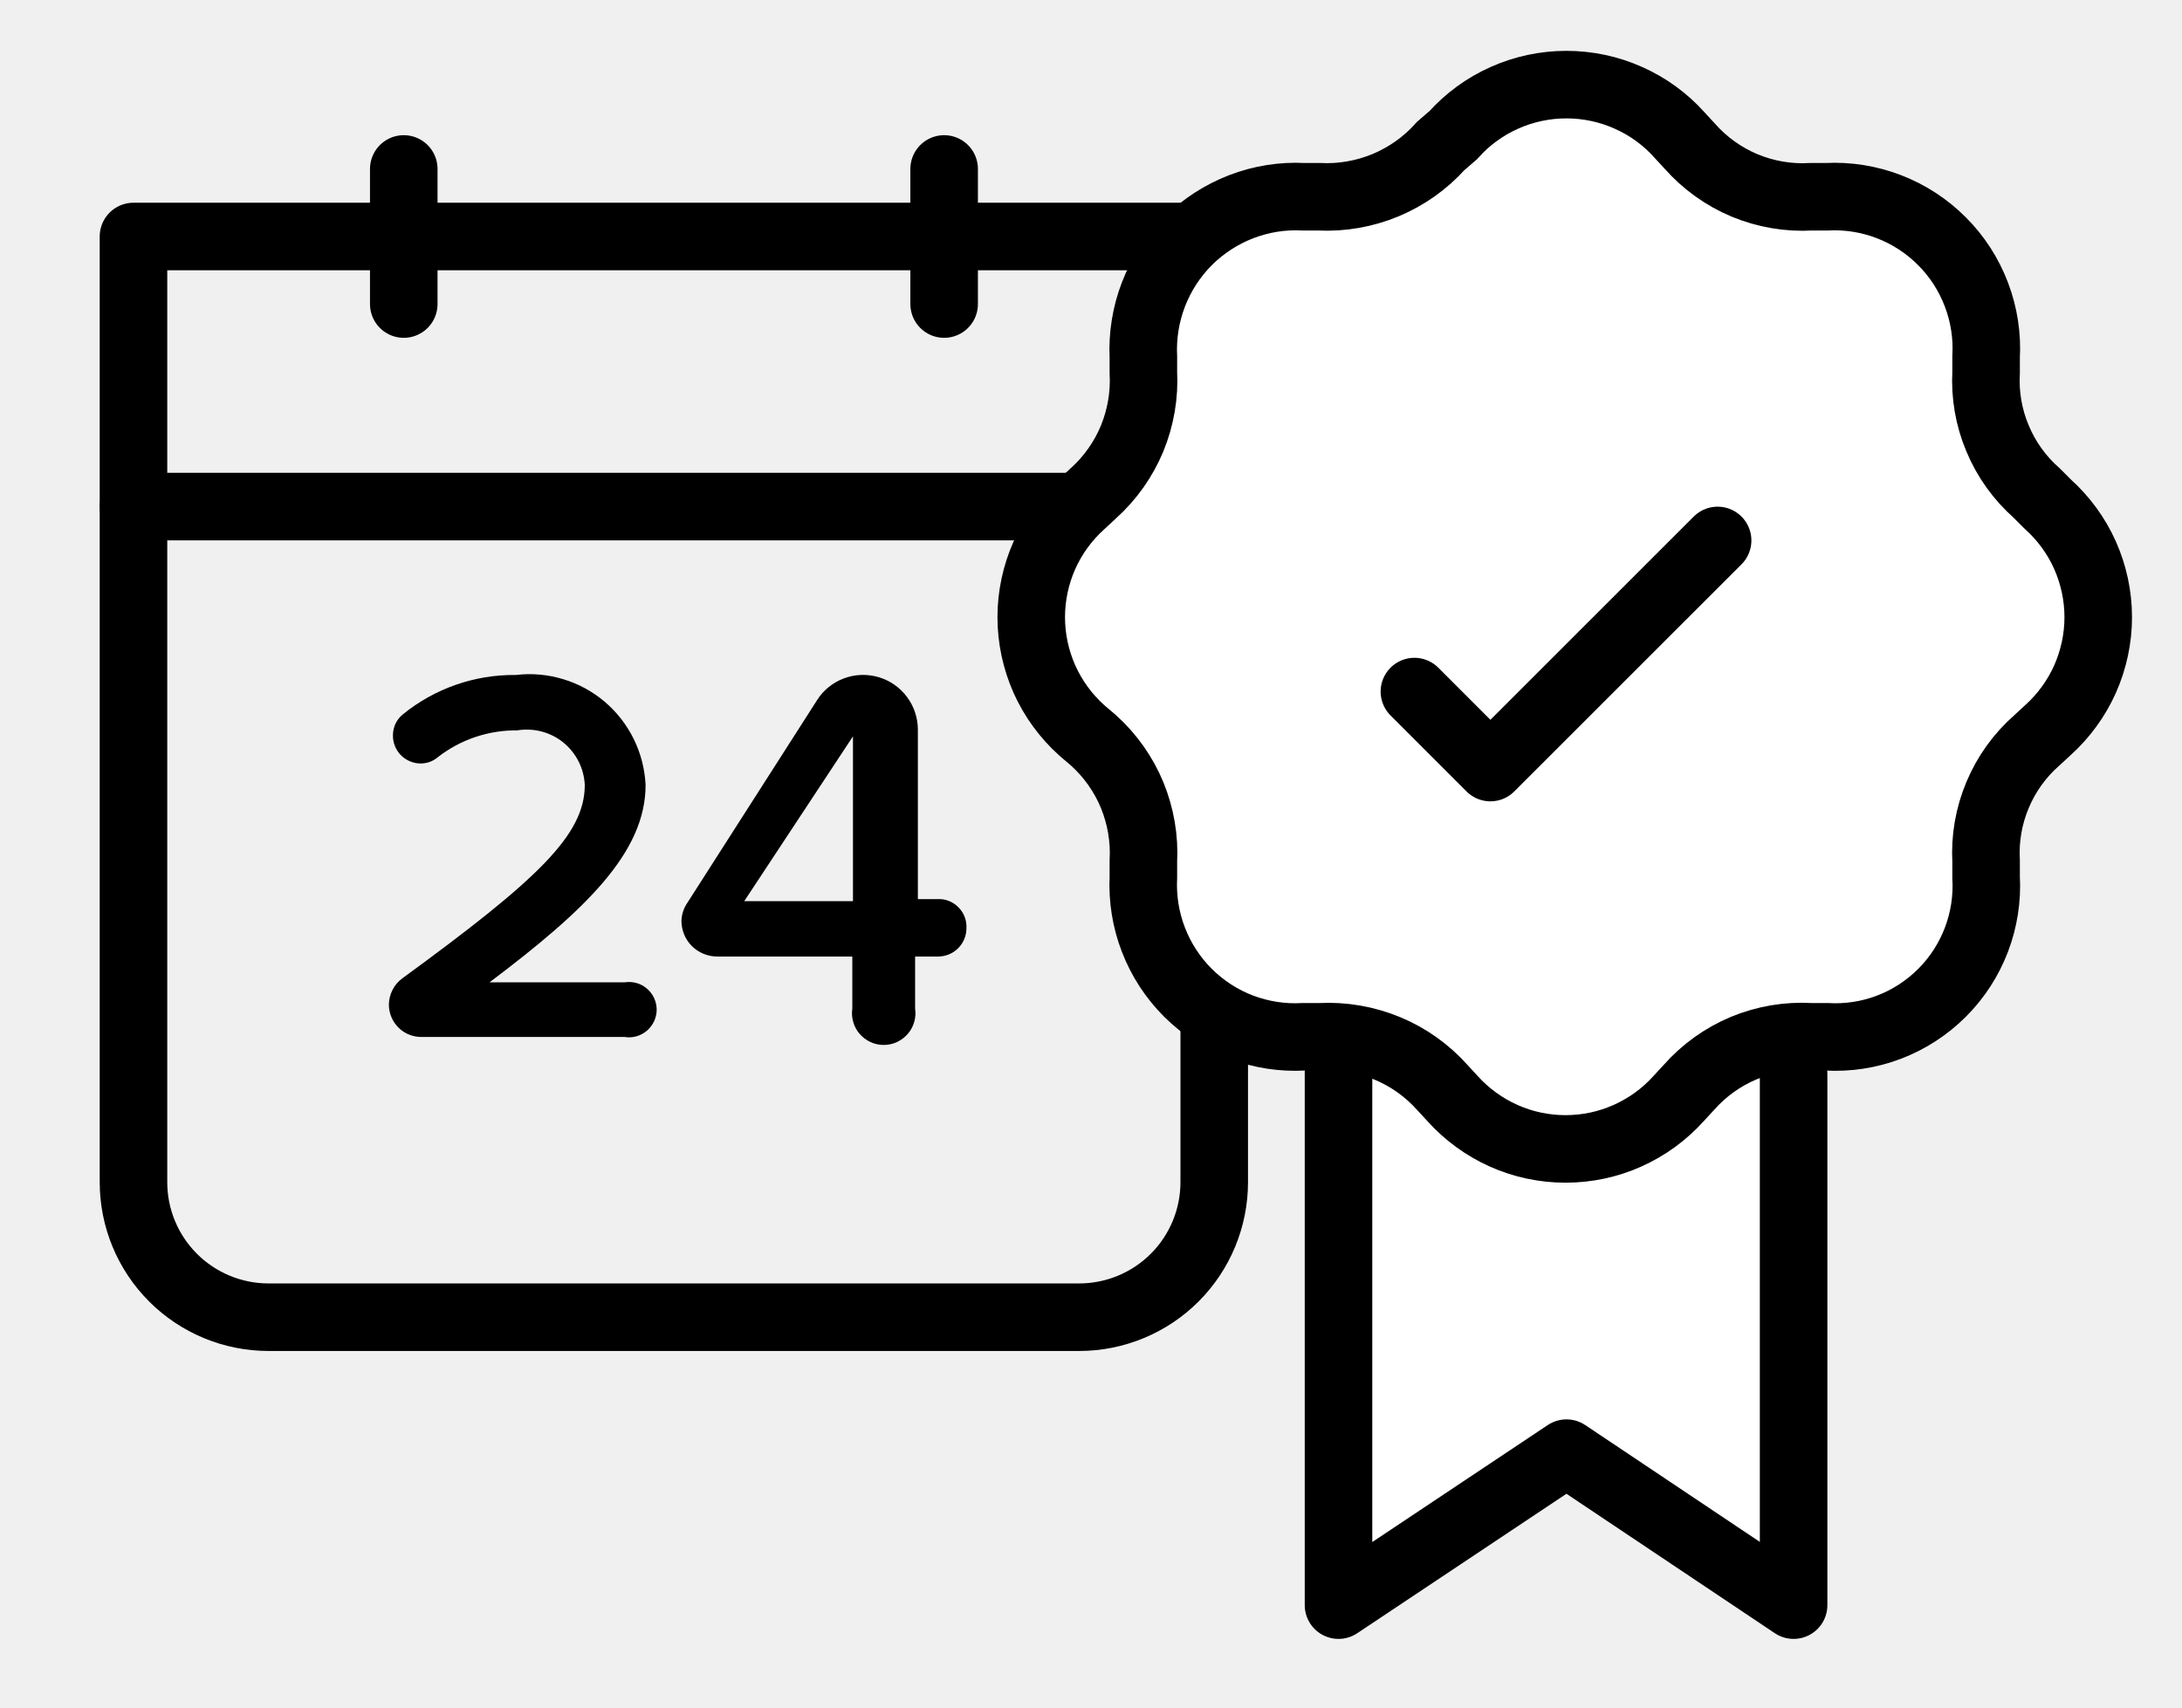
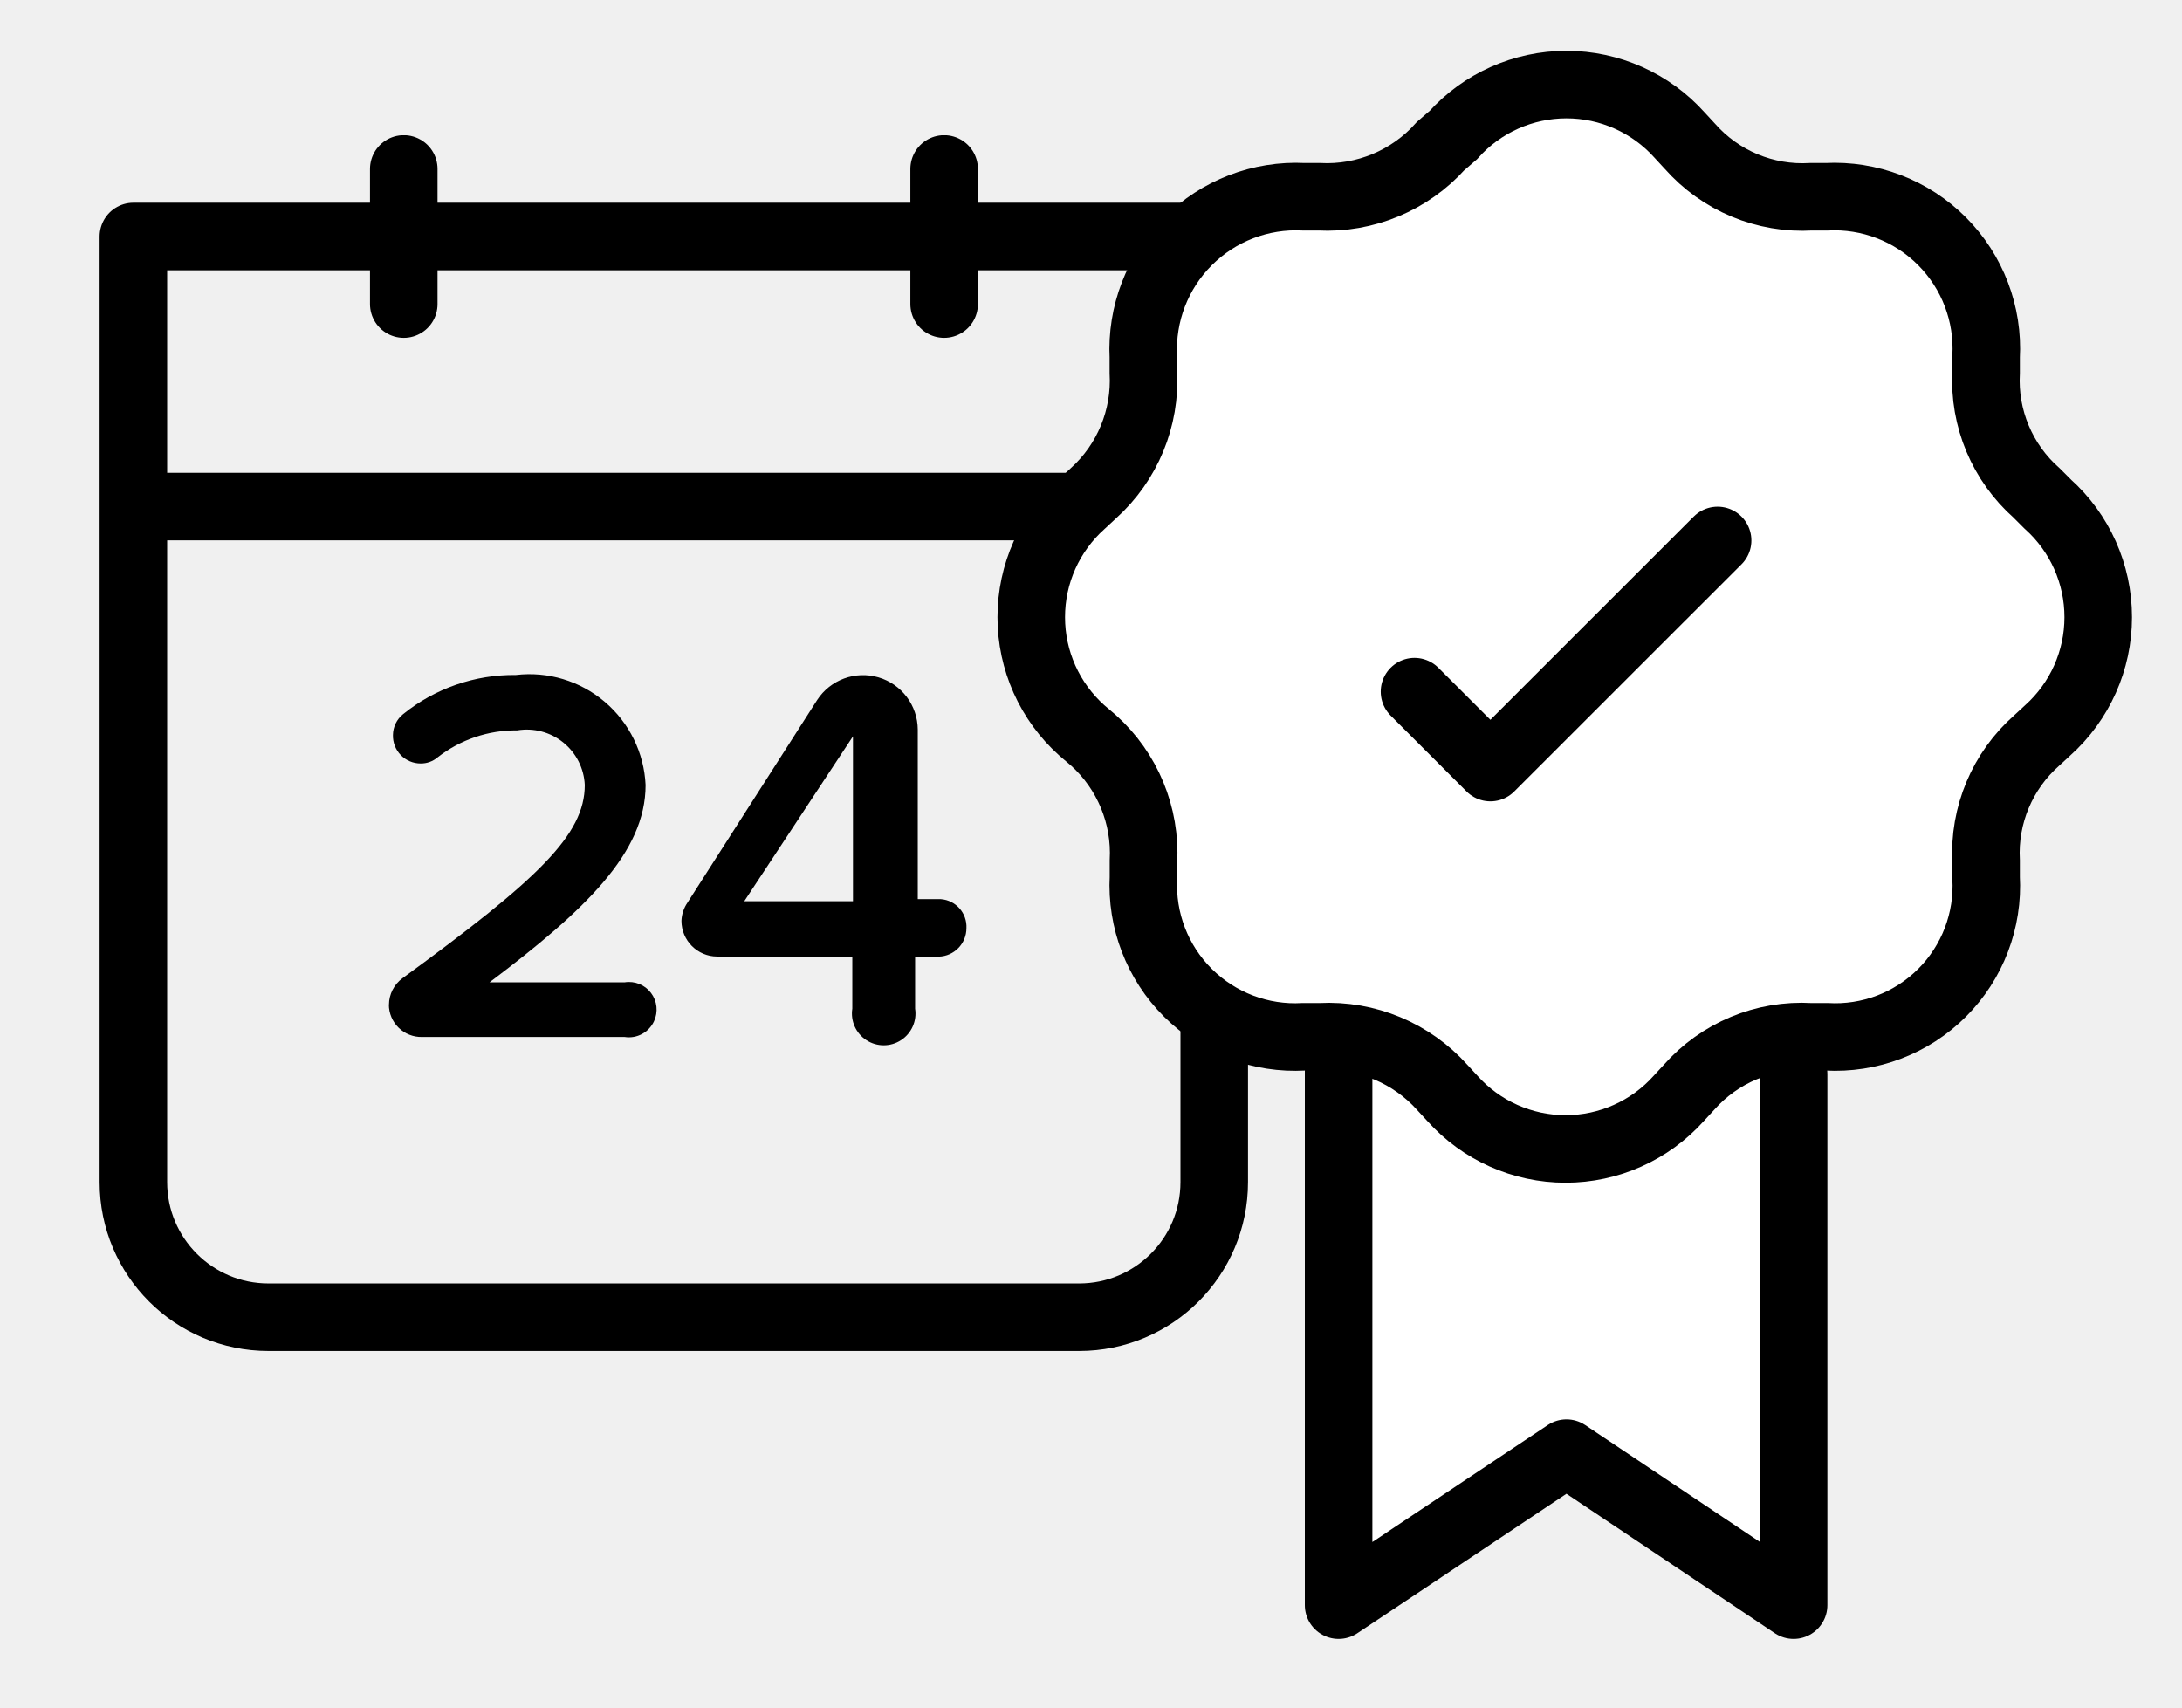
- <svg xmlns="http://www.w3.org/2000/svg" width="23" height="18" viewBox="0 0 23 18" fill="none">
+ <svg xmlns="http://www.w3.org/2000/svg" width="23" height="18" fill="none">
  <g clip-path="url(#clip0_1807_847)">
-     <path d="M1.407 5.34H12.799" stroke="black" stroke-width="0.712" stroke-linecap="round" stroke-linejoin="round" />
-     <path d="M1.407 2.493H12.799V12.461C12.799 12.839 12.649 13.201 12.382 13.468C12.115 13.735 11.752 13.885 11.375 13.885H2.831C2.453 13.885 2.091 13.735 1.824 13.468C1.557 13.201 1.407 12.839 1.407 12.461V2.493Z" stroke="black" stroke-width="0.712" stroke-linecap="round" stroke-linejoin="round" />
-     <path d="M9.952 1.781V3.205" stroke="black" stroke-width="0.712" stroke-linecap="round" stroke-linejoin="round" />
-     <path d="M4.256 1.781V3.205" stroke="black" stroke-width="0.712" stroke-linecap="round" stroke-linejoin="round" />
-     <path d="M4.099 10.589C4.1 10.535 4.113 10.482 4.138 10.434C4.162 10.386 4.198 10.344 4.242 10.312C5.666 9.272 6.164 8.802 6.164 8.275C6.16 8.189 6.138 8.104 6.099 8.027C6.06 7.95 6.005 7.881 5.938 7.827C5.871 7.772 5.792 7.733 5.709 7.711C5.625 7.689 5.538 7.685 5.452 7.699C5.148 7.696 4.852 7.796 4.612 7.984C4.562 8.026 4.499 8.048 4.434 8.048C4.395 8.048 4.356 8.04 4.321 8.025C4.285 8.01 4.252 7.987 4.225 7.96C4.198 7.932 4.176 7.899 4.162 7.862C4.148 7.826 4.141 7.788 4.142 7.749C4.142 7.706 4.152 7.664 4.17 7.626C4.189 7.588 4.216 7.554 4.249 7.528C4.585 7.256 5.006 7.11 5.438 7.115C5.605 7.095 5.774 7.11 5.935 7.159C6.097 7.207 6.246 7.289 6.374 7.397C6.502 7.506 6.607 7.641 6.681 7.792C6.755 7.943 6.797 8.107 6.805 8.275C6.805 8.987 6.171 9.593 5.16 10.355H6.584C6.626 10.348 6.669 10.351 6.709 10.362C6.75 10.373 6.787 10.394 6.819 10.421C6.851 10.448 6.877 10.482 6.895 10.521C6.912 10.559 6.922 10.601 6.922 10.643C6.922 10.685 6.912 10.727 6.895 10.765C6.877 10.803 6.851 10.837 6.819 10.865C6.787 10.892 6.75 10.912 6.709 10.924C6.669 10.935 6.626 10.938 6.584 10.931H4.448C4.403 10.932 4.358 10.924 4.315 10.907C4.273 10.891 4.234 10.866 4.202 10.834C4.169 10.802 4.144 10.764 4.126 10.722C4.108 10.68 4.099 10.635 4.099 10.589Z" fill="black" />
-     <path d="M10.187 9.784C10.187 9.862 10.157 9.937 10.102 9.993C10.048 10.049 9.973 10.081 9.895 10.083H9.646V10.632C9.653 10.679 9.65 10.727 9.636 10.774C9.623 10.82 9.6 10.863 9.568 10.899C9.537 10.935 9.498 10.964 9.454 10.985C9.411 11.005 9.363 11.015 9.315 11.015C9.267 11.015 9.22 11.005 9.176 10.985C9.132 10.964 9.093 10.935 9.062 10.899C9.03 10.863 9.007 10.82 8.994 10.774C8.98 10.727 8.977 10.679 8.984 10.632V10.083H7.56C7.46 10.083 7.364 10.043 7.293 9.973C7.222 9.902 7.183 9.806 7.183 9.706C7.185 9.637 7.208 9.57 7.247 9.514L8.614 7.378C8.681 7.273 8.781 7.193 8.898 7.15C9.014 7.107 9.142 7.103 9.261 7.138C9.381 7.173 9.485 7.246 9.56 7.346C9.634 7.445 9.675 7.566 9.675 7.691V9.478H9.917C9.993 9.483 10.064 9.519 10.114 9.576C10.165 9.633 10.191 9.708 10.187 9.784ZM8.991 9.499V7.762L7.845 9.499H8.991Z" fill="black" />
+     <path d="M1.407 5.34h11.392M1.407 2.493h11.392v9.968a1.424 1.424 0 01-1.424 1.424H2.83a1.424 1.424 0 01-1.424-1.424V2.493zm8.545-.712v1.424M4.256 1.781v1.424" stroke="#000" stroke-width=".712" stroke-linecap="round" stroke-linejoin="round" />
+     <path d="M4.1 10.59a.348.348 0 01.142-.278c1.424-1.04 1.922-1.51 1.922-2.037a.612.612 0 00-.712-.576 1.34 1.34 0 00-.84.285.27.27 0 01-.178.064.292.292 0 01-.292-.3.285.285 0 01.107-.22 1.858 1.858 0 011.189-.413 1.225 1.225 0 011.367 1.16c0 .712-.634 1.318-1.645 2.08h1.424a.291.291 0 01.31.41.292.292 0 01-.31.166H4.448a.342.342 0 01-.349-.341zm6.087-.806a.3.3 0 01-.292.3h-.249v.548a.335.335 0 11-.662 0v-.549H7.56a.377.377 0 01-.377-.377.363.363 0 01.064-.192l1.367-2.136a.577.577 0 011.06.313v1.787h.243a.292.292 0 01.27.306zM8.991 9.5V7.762L7.845 9.5H8.99z" fill="#000" />
  </g>
-   <path d="M14.109 11.295V16.92L16.512 15.318L18.906 16.92V11.322" fill="white" />
-   <path d="M14.109 11.295V16.92L16.512 15.318L18.906 16.92V11.322" stroke="black" stroke-width="0.712" stroke-linecap="round" stroke-linejoin="round" />
-   <path d="M15.319 1.424C15.469 1.256 15.653 1.122 15.858 1.031C16.064 0.939 16.286 0.892 16.511 0.892C16.736 0.892 16.959 0.939 17.164 1.031C17.37 1.122 17.554 1.256 17.704 1.424L17.811 1.54C17.97 1.72 18.168 1.862 18.39 1.955C18.612 2.047 18.852 2.088 19.092 2.074H19.253C19.477 2.062 19.702 2.098 19.912 2.179C20.122 2.26 20.312 2.384 20.471 2.544C20.63 2.703 20.753 2.894 20.833 3.105C20.913 3.315 20.948 3.54 20.935 3.765V3.925C20.922 4.164 20.963 4.402 21.056 4.622C21.148 4.843 21.289 5.039 21.469 5.198L21.584 5.313C21.752 5.464 21.886 5.647 21.978 5.853C22.069 6.058 22.117 6.281 22.117 6.506C22.117 6.731 22.069 6.953 21.978 7.159C21.886 7.364 21.752 7.548 21.584 7.699L21.469 7.805C21.289 7.963 21.148 8.16 21.056 8.38C20.963 8.601 20.922 8.839 20.935 9.078V9.247C20.948 9.471 20.913 9.696 20.833 9.906C20.753 10.116 20.63 10.306 20.471 10.465C20.312 10.624 20.121 10.748 19.911 10.828C19.701 10.908 19.477 10.942 19.253 10.929H19.084C18.843 10.915 18.603 10.956 18.381 11.048C18.159 11.141 17.961 11.283 17.802 11.463L17.695 11.579C17.545 11.746 17.361 11.88 17.155 11.972C16.95 12.064 16.727 12.111 16.502 12.111C16.277 12.111 16.055 12.064 15.849 11.972C15.644 11.88 15.46 11.746 15.31 11.579L15.203 11.463C15.043 11.284 14.845 11.143 14.623 11.051C14.401 10.959 14.161 10.917 13.921 10.929H13.743C13.519 10.942 13.294 10.907 13.084 10.828C12.873 10.748 12.682 10.624 12.523 10.466C12.363 10.307 12.239 10.116 12.158 9.906C12.077 9.697 12.041 9.472 12.052 9.247V9.078C12.065 8.84 12.024 8.603 11.934 8.382C11.843 8.162 11.704 7.965 11.527 7.805L11.403 7.699C11.235 7.548 11.101 7.364 11.009 7.159C10.918 6.953 10.87 6.731 10.87 6.506C10.87 6.281 10.918 6.058 11.009 5.853C11.101 5.647 11.235 5.464 11.403 5.313L11.527 5.198C11.704 5.038 11.843 4.841 11.934 4.621C12.024 4.4 12.065 4.163 12.052 3.925V3.765C12.041 3.54 12.077 3.315 12.158 3.104C12.239 2.894 12.363 2.703 12.522 2.543C12.682 2.384 12.873 2.26 13.083 2.179C13.293 2.098 13.518 2.062 13.743 2.074H13.904C14.144 2.086 14.383 2.044 14.605 1.952C14.827 1.859 15.025 1.719 15.185 1.54L15.319 1.424Z" fill="white" stroke="black" stroke-width="0.712" />
-   <path d="M18.105 5.697L15.71 8.091L14.909 7.29" stroke="black" stroke-width="0.712" stroke-linecap="round" stroke-linejoin="round" />
+   <path d="M14.11 11.295v5.625l2.402-1.602 2.394 1.602v-5.598" fill="#fff" />
+   <path d="M14.11 11.295v5.625l2.402-1.602 2.394 1.602v-5.598" stroke="#000" stroke-width=".712" stroke-linecap="round" stroke-linejoin="round" />
+   <path d="M15.319 1.424a1.602 1.602 0 012.385 0l.107.116a1.584 1.584 0 001.281.534h.16a1.602 1.602 0 011.683 1.69v.16a1.583 1.583 0 00.534 1.274l.115.115a1.602 1.602 0 010 2.386l-.115.106a1.584 1.584 0 00-.534 1.273v.17a1.593 1.593 0 01-1.682 1.681h-.17a1.585 1.585 0 00-1.281.534l-.107.116a1.602 1.602 0 01-2.385 0l-.107-.116a1.61 1.61 0 00-1.282-.534h-.178a1.6 1.6 0 01-1.69-1.682v-.169a1.6 1.6 0 00-.526-1.273l-.124-.106a1.602 1.602 0 010-2.386l.124-.115a1.6 1.6 0 00.525-1.273v-.16a1.611 1.611 0 011.691-1.691h.16a1.61 1.61 0 001.282-.534l.134-.116z" fill="#fff" stroke="#000" stroke-width=".712" />
+   <path d="M18.105 5.697L15.71 8.091l-.8-.8" stroke="#000" stroke-width=".712" stroke-linecap="round" stroke-linejoin="round" />
  <defs>
    <clipPath id="clip0_1807_847">
-       <rect width="12.816" height="13.172" fill="white" transform="translate(0.696289 1.42578)" />
+       <path fill="#fff" transform="translate(.696 1.426)" d="M0 0h12.816v13.172H0z" />
    </clipPath>
  </defs>
</svg>
